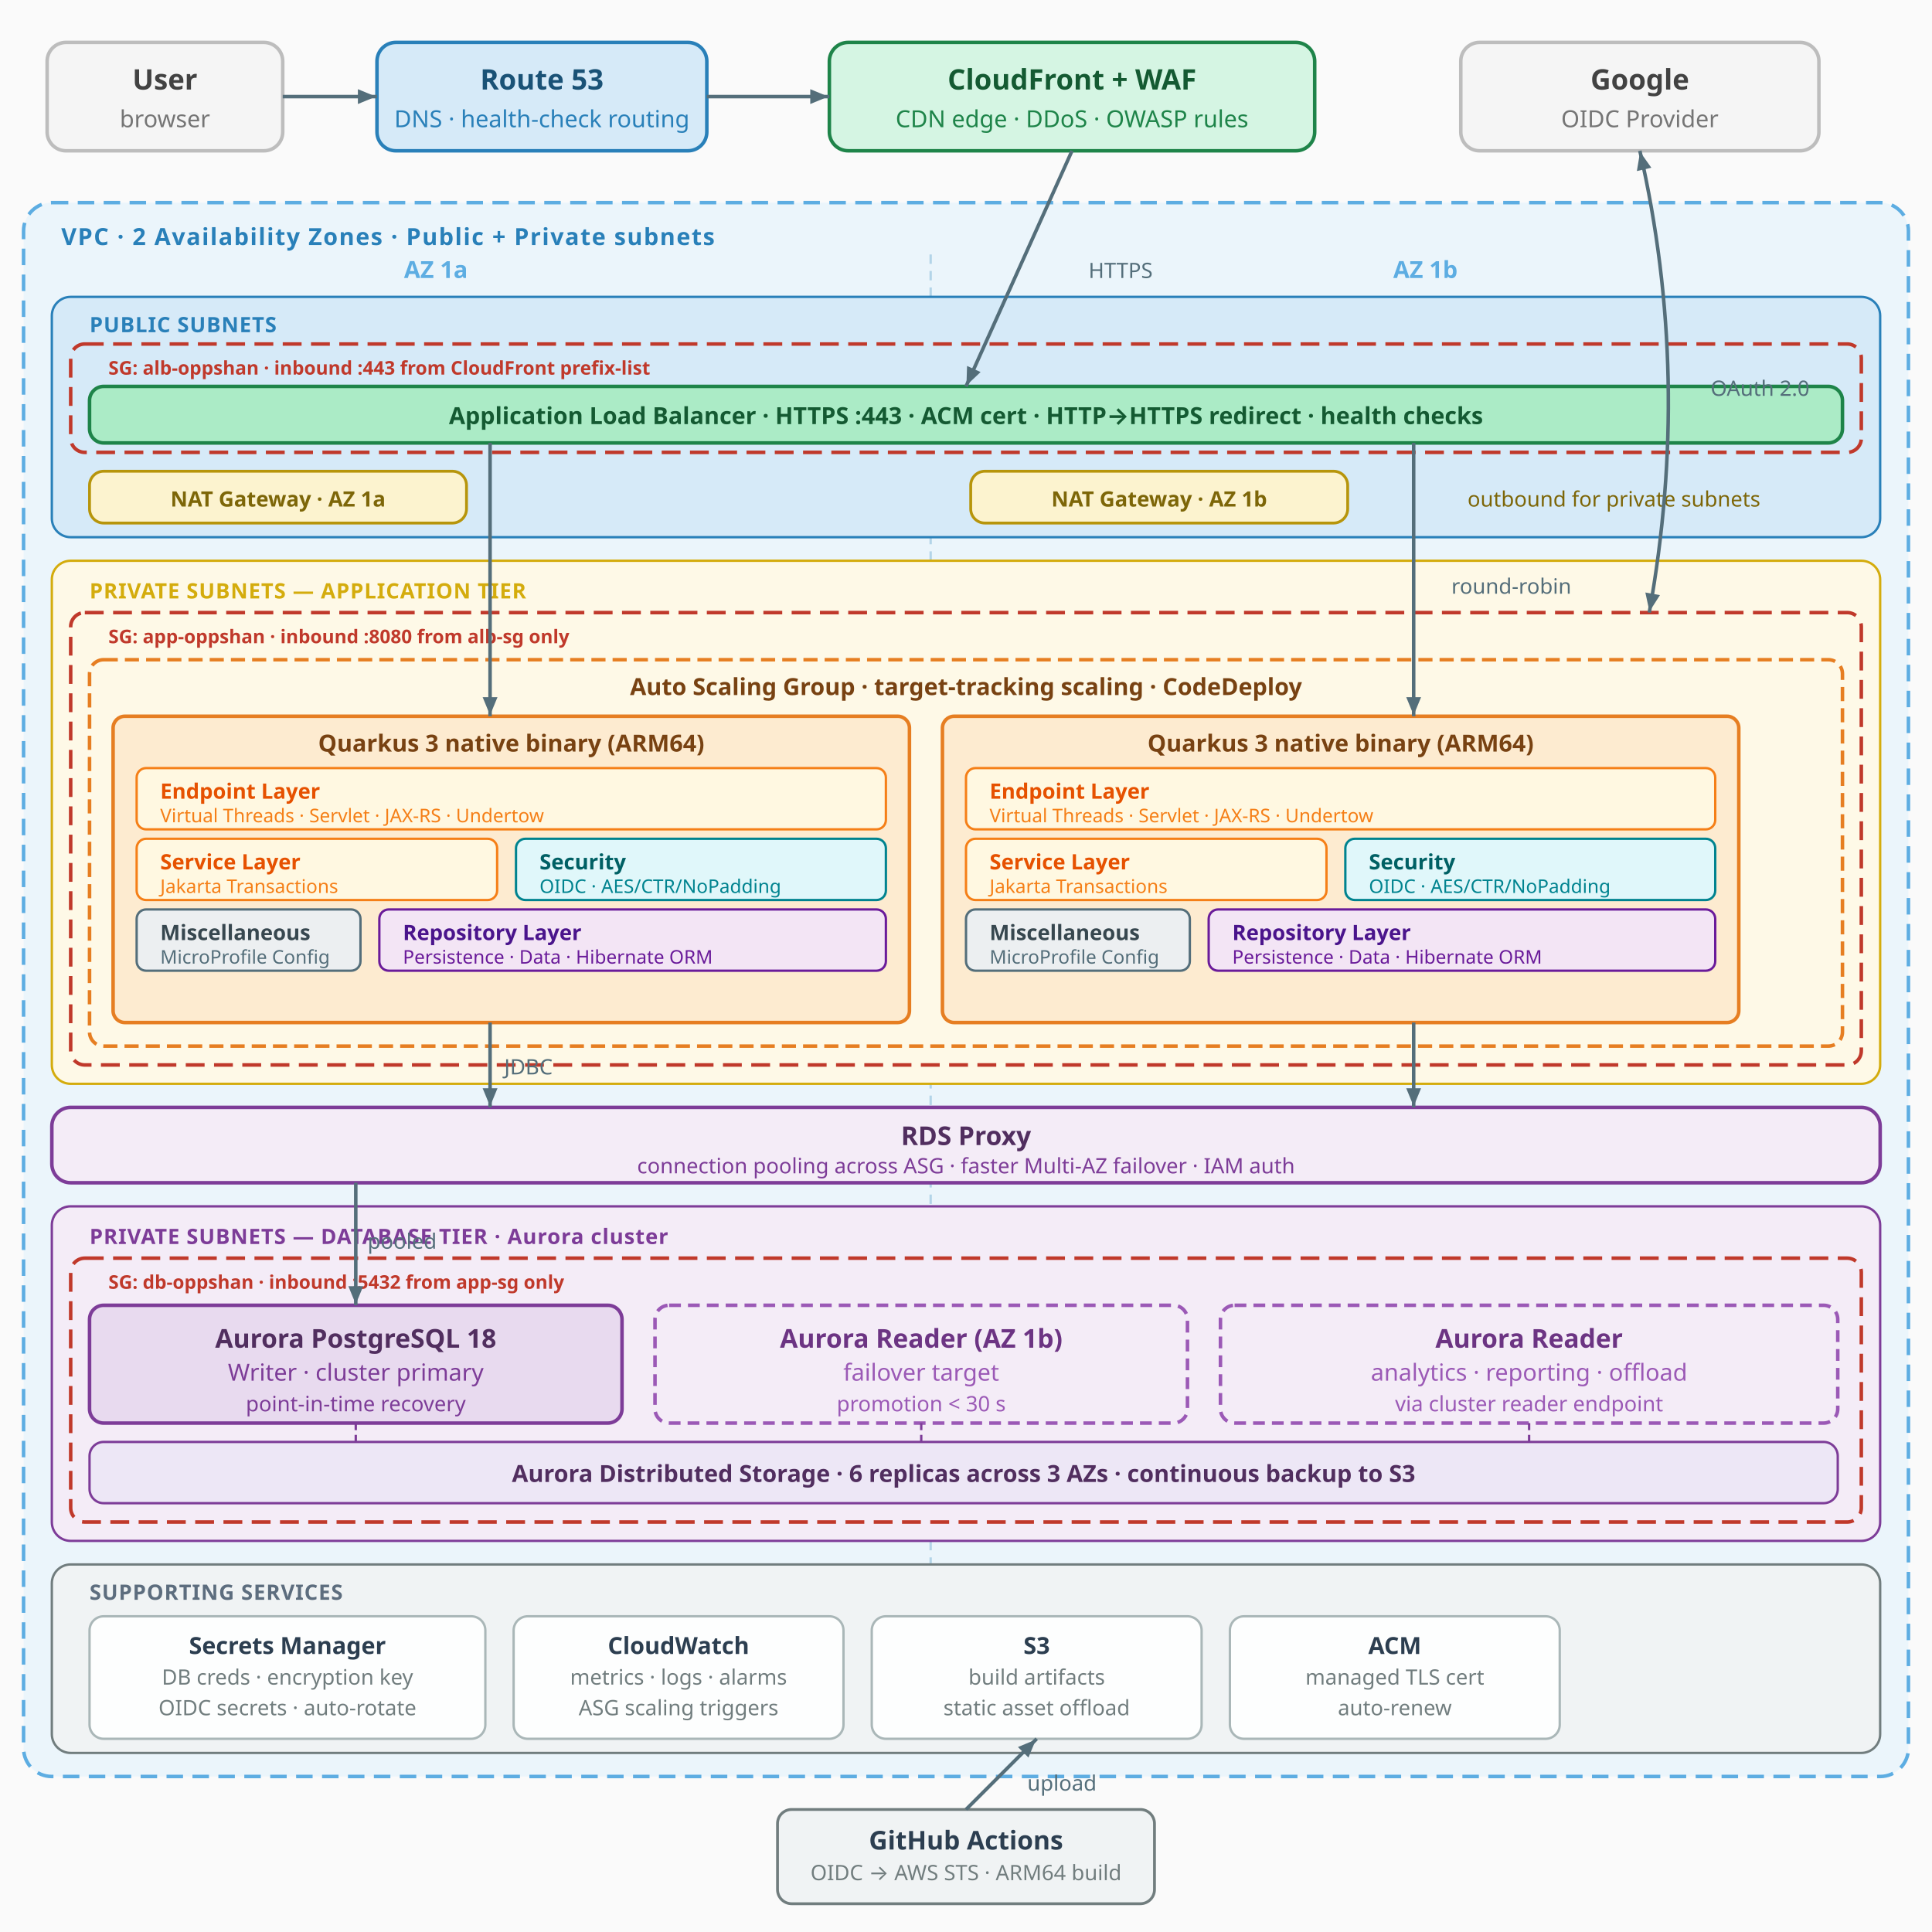
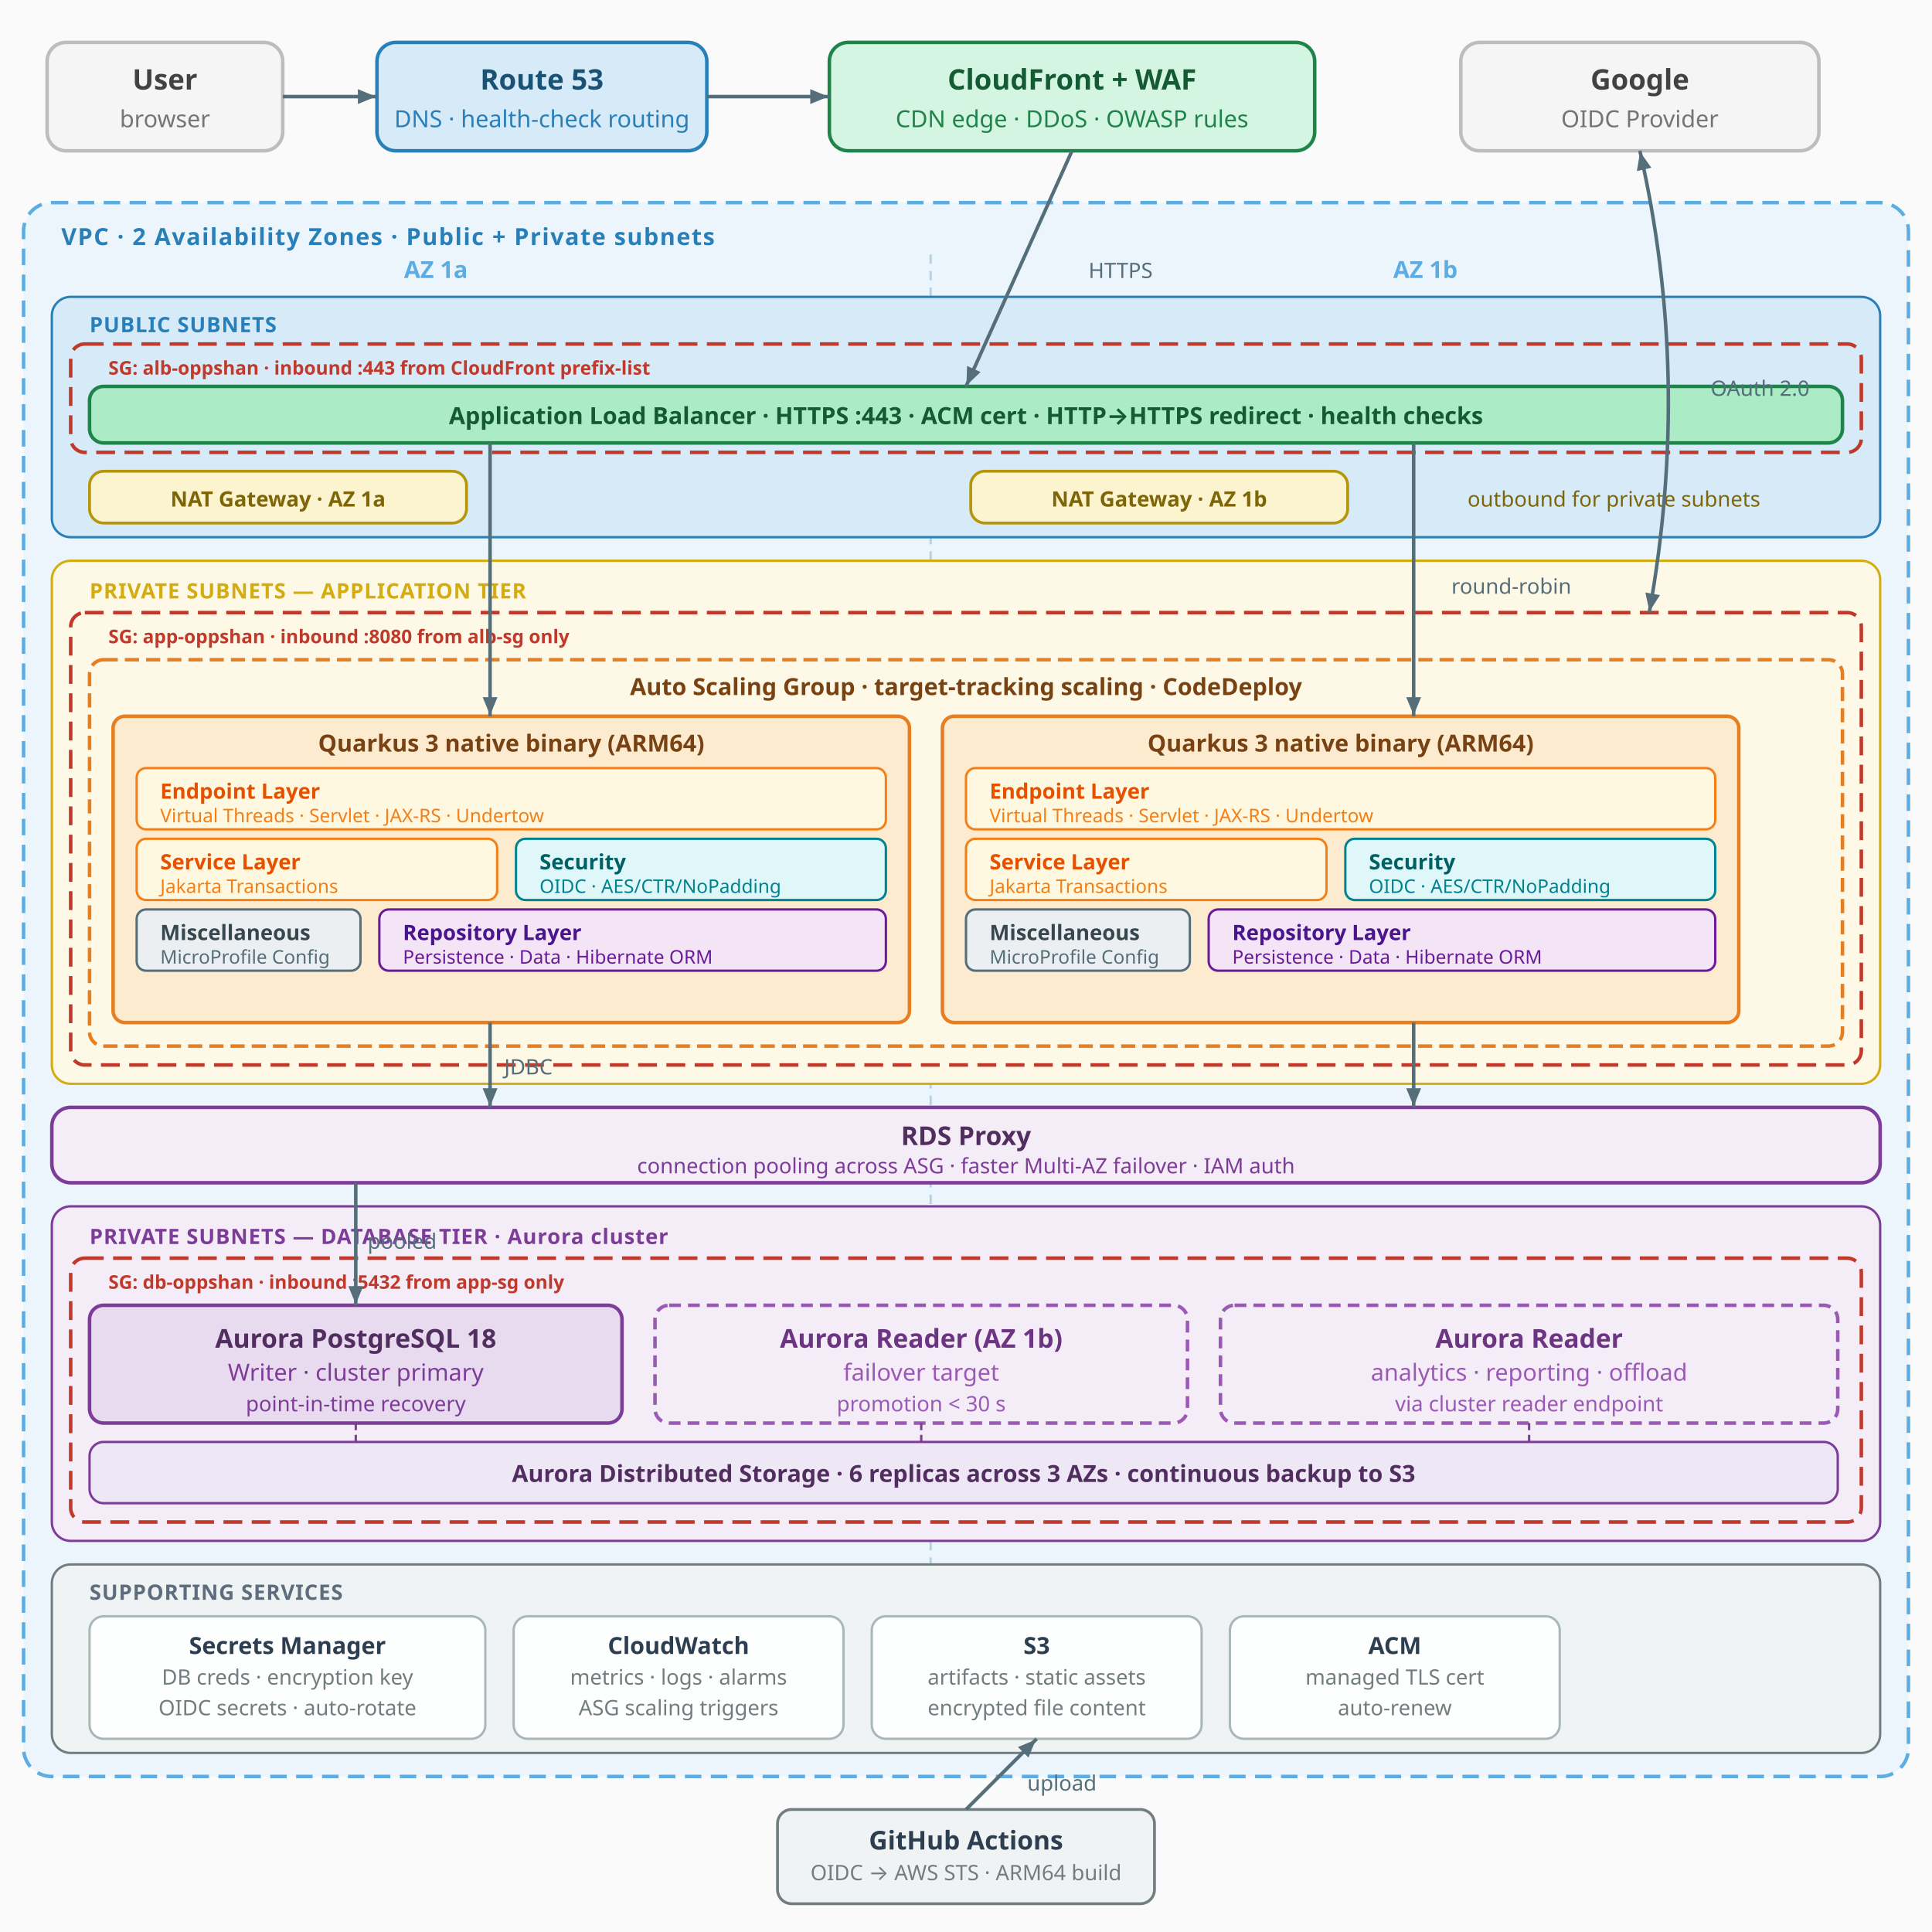
<svg xmlns="http://www.w3.org/2000/svg" viewBox="0 0 820 820" width="820" height="820" font-family="Segoe UI, system-ui, -apple-system, sans-serif" font-size="12">
  <defs>
    <marker id="arr" viewBox="0 0 10 10" refX="9" refY="5" markerWidth="6" markerHeight="6" orient="auto-start-reverse">
      <path d="M0 1.5 L8.5 5 L0 8.5 z" fill="#546E7A" />
    </marker>
    <marker id="arr-b" viewBox="0 0 10 10" refX="9" refY="5" markerWidth="6" markerHeight="6" orient="auto-start-reverse">
      <path d="M0 1.5 L8.5 5 L0 8.5 z" fill="#546E7A" />
    </marker>
  </defs>
  <rect width="820" height="820" fill="#FAFAFA" />
  <rect x="20" y="18" width="100" height="46" rx="8" fill="#F5F5F5" stroke="#BDBDBD" stroke-width="1.5" />
  <text x="70" y="38" text-anchor="middle" font-weight="600" fill="#424242">User</text>
  <text x="70" y="54" text-anchor="middle" font-size="10" fill="#757575">browser</text>
  <rect x="160" y="18" width="140" height="46" rx="8" fill="#D6EAF8" stroke="#2980B9" stroke-width="1.5" />
  <text x="230" y="38" text-anchor="middle" font-weight="600" fill="#1A5276">Route 53</text>
  <text x="230" y="54" text-anchor="middle" font-size="10" fill="#2980B9">DNS · health-check routing</text>
  <rect x="352" y="18" width="206" height="46" rx="8" fill="#D5F5E3" stroke="#1E8449" stroke-width="1.5" />
  <text x="455" y="38" text-anchor="middle" font-weight="600" fill="#145A32">CloudFront + WAF</text>
  <text x="455" y="54" text-anchor="middle" font-size="10" fill="#1E8449">CDN edge · DDoS · OWASP rules</text>
  <rect x="620" y="18" width="152" height="46" rx="8" fill="#F5F5F5" stroke="#BDBDBD" stroke-width="1.5" />
  <text x="696" y="38" text-anchor="middle" font-weight="600" fill="#424242">Google</text>
  <text x="696" y="54" text-anchor="middle" font-size="10" fill="#757575">OIDC Provider</text>
  <line x1="120" y1="41" x2="160" y2="41" stroke="#546E7A" stroke-width="1.5" marker-end="url(#arr)" />
  <line x1="300" y1="41" x2="352" y2="41" stroke="#546E7A" stroke-width="1.5" marker-end="url(#arr)" />
  <rect x="10" y="86" width="800" height="668" rx="12" fill="#EBF5FB" stroke="#5DADE2" stroke-width="1.5" stroke-dasharray="7 4" />
  <text x="26" y="104" font-size="10" font-weight="700" fill="#2980B9" letter-spacing="0.5">
        VPC · 2 Availability Zones · Public + Private subnets
    </text>
  <text x="185" y="118" text-anchor="middle" font-size="10" font-weight="600" fill="#5DADE2">AZ 1a</text>
  <text x="605" y="118" text-anchor="middle" font-size="10" font-weight="600" fill="#5DADE2">AZ 1b</text>
  <line x1="395" y1="108" x2="395" y2="740" stroke="#B3D4E8" stroke-width="1" stroke-dasharray="4 3" />
  <rect x="22" y="126" width="776" height="102" rx="8" fill="#D6EAF8" stroke="#2980B9" stroke-width="1" />
  <text x="38" y="141" font-size="9" font-weight="700" fill="#2980B9" letter-spacing="0.3">PUBLIC SUBNETS</text>
  <rect x="30" y="146" width="760" height="46" rx="6" fill="none" stroke="#C0392B" stroke-width="1.5" stroke-dasharray="8 4" />
  <text x="46" y="159" font-size="8" font-weight="700" fill="#C0392B">
        SG: alb-oppshan · inbound :443 from CloudFront prefix-list
    </text>
  <rect x="38" y="164" width="744" height="24" rx="6" fill="#ABEBC6" stroke="#1E8449" stroke-width="1.5" />
  <text x="410" y="180" text-anchor="middle" font-size="10" font-weight="700" fill="#145A32">
        Application Load Balancer · HTTPS :443 · ACM cert · HTTP→HTTPS redirect · health checks
    </text>
  <rect x="38" y="200" width="160" height="22" rx="6" fill="#FCF3CF" stroke="#B7950B" stroke-width="1.2" />
  <text x="118" y="215" text-anchor="middle" font-size="9" font-weight="600" fill="#7D6608">NAT Gateway · AZ 1a</text>
  <rect x="412" y="200" width="160" height="22" rx="6" fill="#FCF3CF" stroke="#B7950B" stroke-width="1.2" />
  <text x="492" y="215" text-anchor="middle" font-size="9" font-weight="600" fill="#7D6608">NAT Gateway · AZ 1b</text>
  <text x="685" y="215" text-anchor="middle" font-size="9" fill="#7D6608">outbound for private subnets</text>
  <rect x="22" y="238" width="776" height="222" rx="8" fill="#FEF9E7" stroke="#D4AC0D" stroke-width="1" />
  <text x="38" y="254" font-size="9" font-weight="700" fill="#D4AC0D" letter-spacing="0.3">
        PRIVATE SUBNETS — APPLICATION TIER
    </text>
  <rect x="30" y="260" width="760" height="192" rx="6" fill="none" stroke="#C0392B" stroke-width="1.5" stroke-dasharray="8 4" />
  <text x="46" y="273" font-size="8" font-weight="700" fill="#C0392B">
        SG: app-oppshan · inbound :8080 from alb-sg only
    </text>
  <rect x="38" y="280" width="744" height="164" rx="6" fill="none" stroke="#E67E22" stroke-width="1.5" stroke-dasharray="6 3" />
  <text x="410" y="295" text-anchor="middle" font-size="10" font-weight="700" fill="#784212">
        Auto Scaling Group · target-tracking scaling · CodeDeploy
    </text>
  <rect x="48" y="304" width="338" height="130" rx="5" fill="#FDEBD0" stroke="#E67E22" stroke-width="1.5" />
  <text x="217" y="319" text-anchor="middle" font-size="10" font-weight="700" fill="#784212">
        Quarkus 3 native binary (ARM64)
    </text>
  <rect x="58" y="326" width="318" height="26" rx="4" fill="#FFF8E1" stroke="#F57F17" stroke-width="1" />
  <text x="68" y="339" font-size="9" font-weight="600" fill="#E65100">Endpoint Layer</text>
  <text x="68" y="349" font-size="8" fill="#F57F17">Virtual Threads · Servlet · JAX-RS · Undertow</text>
  <rect x="58" y="356" width="153" height="26" rx="4" fill="#FFF8E1" stroke="#F57F17" stroke-width="1" />
  <text x="68" y="369" font-size="9" font-weight="600" fill="#E65100">Service Layer</text>
  <text x="68" y="379" font-size="8" fill="#F57F17">Jakarta Transactions</text>
  <rect x="219" y="356" width="157" height="26" rx="4" fill="#E0F7FA" stroke="#00838F" stroke-width="1" />
  <text x="229" y="369" font-size="9" font-weight="600" fill="#006064">Security</text>
  <text x="229" y="379" font-size="8" fill="#00838F">OIDC · AES/CTR/NoPadding</text>
  <rect x="58" y="386" width="95" height="26" rx="4" fill="#ECEFF1" stroke="#546E7A" stroke-width="1" />
  <text x="68" y="399" font-size="9" font-weight="600" fill="#37474F">Miscellaneous</text>
  <text x="68" y="409" font-size="8" fill="#546E7A">MicroProfile Config</text>
  <rect x="161" y="386" width="215" height="26" rx="4" fill="#F3E5F5" stroke="#6A1B9A" stroke-width="1" />
  <text x="171" y="399" font-size="9" font-weight="600" fill="#4A148C">Repository Layer</text>
  <text x="171" y="409" font-size="8" fill="#6A1B9A">Persistence · Data · Hibernate ORM</text>
  <rect x="400" y="304" width="338" height="130" rx="5" fill="#FDEBD0" stroke="#E67E22" stroke-width="1.5" />
  <text x="569" y="319" text-anchor="middle" font-size="10" font-weight="700" fill="#784212">
        Quarkus 3 native binary (ARM64)
    </text>
  <rect x="410" y="326" width="318" height="26" rx="4" fill="#FFF8E1" stroke="#F57F17" stroke-width="1" />
  <text x="420" y="339" font-size="9" font-weight="600" fill="#E65100">Endpoint Layer</text>
  <text x="420" y="349" font-size="8" fill="#F57F17">Virtual Threads · Servlet · JAX-RS · Undertow</text>
  <rect x="410" y="356" width="153" height="26" rx="4" fill="#FFF8E1" stroke="#F57F17" stroke-width="1" />
  <text x="420" y="369" font-size="9" font-weight="600" fill="#E65100">Service Layer</text>
  <text x="420" y="379" font-size="8" fill="#F57F17">Jakarta Transactions</text>
  <rect x="571" y="356" width="157" height="26" rx="4" fill="#E0F7FA" stroke="#00838F" stroke-width="1" />
  <text x="581" y="369" font-size="9" font-weight="600" fill="#006064">Security</text>
  <text x="581" y="379" font-size="8" fill="#00838F">OIDC · AES/CTR/NoPadding</text>
  <rect x="410" y="386" width="95" height="26" rx="4" fill="#ECEFF1" stroke="#546E7A" stroke-width="1" />
  <text x="420" y="399" font-size="9" font-weight="600" fill="#37474F">Miscellaneous</text>
  <text x="420" y="409" font-size="8" fill="#546E7A">MicroProfile Config</text>
  <rect x="513" y="386" width="215" height="26" rx="4" fill="#F3E5F5" stroke="#6A1B9A" stroke-width="1" />
  <text x="523" y="399" font-size="9" font-weight="600" fill="#4A148C">Repository Layer</text>
  <text x="523" y="409" font-size="8" fill="#6A1B9A">Persistence · Data · Hibernate ORM</text>
  <rect x="22" y="470" width="776" height="32" rx="8" fill="#F4ECF7" stroke="#7D3C98" stroke-width="1.5" />
  <text x="410" y="486" text-anchor="middle" font-size="11" font-weight="700" fill="#512E5F">RDS Proxy</text>
  <text x="410" y="498" text-anchor="middle" font-size="9" fill="#7D3C98">
        connection pooling across ASG · faster Multi-AZ failover · IAM auth
    </text>
  <rect x="22" y="512" width="776" height="142" rx="8" fill="#F4ECF7" stroke="#7D3C98" stroke-width="1" />
  <text x="38" y="528" font-size="9" font-weight="700" fill="#7D3C98" letter-spacing="0.3">
        PRIVATE SUBNETS — DATABASE TIER · Aurora cluster
    </text>
  <rect x="30" y="534" width="760" height="112" rx="6" fill="none" stroke="#C0392B" stroke-width="1.5" stroke-dasharray="8 4" />
  <text x="46" y="547" font-size="8" font-weight="700" fill="#C0392B">
        SG: db-oppshan · inbound :5432 from app-sg only
    </text>
  <rect x="38" y="554" width="226" height="50" rx="6" fill="#E8DAEF" stroke="#7D3C98" stroke-width="1.5" />
  <text x="151" y="572" text-anchor="middle" font-size="11" font-weight="700" fill="#512E5F">Aurora PostgreSQL 18
    </text>
  <text x="151" y="586" text-anchor="middle" font-size="10" fill="#7D3C98">Writer · cluster primary</text>
  <text x="151" y="599" text-anchor="middle" font-size="9" fill="#7D3C98">point-in-time recovery</text>
  <rect x="278" y="554" width="226" height="50" rx="6" fill="#F4ECF7" stroke="#9B59B6" stroke-width="1.5" stroke-dasharray="5 3" />
  <text x="391" y="572" text-anchor="middle" font-size="11" font-weight="700" fill="#6C3483">Aurora Reader (AZ 1b)
    </text>
  <text x="391" y="586" text-anchor="middle" font-size="10" fill="#9B59B6">failover target</text>
  <text x="391" y="599" text-anchor="middle" font-size="9" fill="#9B59B6">promotion &lt; 30 s</text>
  <rect x="518" y="554" width="262" height="50" rx="6" fill="#F4ECF7" stroke="#9B59B6" stroke-width="1.5" stroke-dasharray="5 3" />
  <text x="649" y="572" text-anchor="middle" font-size="11" font-weight="700" fill="#6C3483">Aurora Reader</text>
  <text x="649" y="586" text-anchor="middle" font-size="10" fill="#9B59B6">analytics · reporting · offload</text>
  <text x="649" y="599" text-anchor="middle" font-size="9" fill="#9B59B6">via cluster reader endpoint</text>
  <rect x="38" y="612" width="742" height="26" rx="6" fill="#EDE7F6" stroke="#7D3C98" stroke-width="1" />
  <text x="409" y="629" text-anchor="middle" font-size="10" font-weight="600" fill="#512E5F">
        Aurora Distributed Storage · 6 replicas across 3 AZs · continuous backup to S3
    </text>
  <line x1="151" y1="604" x2="151" y2="612" stroke="#7D3C98" stroke-width="1" stroke-dasharray="3 2" />
  <line x1="391" y1="604" x2="391" y2="612" stroke="#7D3C98" stroke-width="1" stroke-dasharray="3 2" />
  <line x1="649" y1="604" x2="649" y2="612" stroke="#7D3C98" stroke-width="1" stroke-dasharray="3 2" />
  <rect x="22" y="664" width="776" height="80" rx="8" fill="#F0F3F4" stroke="#717D7E" stroke-width="1" />
  <text x="38" y="679" font-size="9" font-weight="700" fill="#5D6D7E" letter-spacing="0.3">SUPPORTING SERVICES</text>
  <rect x="38" y="686" width="168" height="52" rx="6" fill="#FDFEFE" stroke="#AAB7B8" stroke-width="1" />
  <text x="122" y="702" text-anchor="middle" font-size="10" font-weight="600" fill="#2C3E50">Secrets Manager</text>
  <text x="122" y="715" text-anchor="middle" font-size="9" fill="#717D7E">DB creds · encryption key</text>
  <text x="122" y="728" text-anchor="middle" font-size="9" fill="#717D7E">OIDC secrets · auto-rotate</text>
  <rect x="218" y="686" width="140" height="52" rx="6" fill="#FDFEFE" stroke="#AAB7B8" stroke-width="1" />
  <text x="288" y="702" text-anchor="middle" font-size="10" font-weight="600" fill="#2C3E50">CloudWatch</text>
  <text x="288" y="715" text-anchor="middle" font-size="9" fill="#717D7E">metrics · logs · alarms</text>
  <text x="288" y="728" text-anchor="middle" font-size="9" fill="#717D7E">ASG scaling triggers</text>
  <rect x="370" y="686" width="140" height="52" rx="6" fill="#FDFEFE" stroke="#AAB7B8" stroke-width="1" />
  <text x="440" y="702" text-anchor="middle" font-size="10" font-weight="600" fill="#2C3E50">S3</text>
-   <text x="440" y="715" text-anchor="middle" font-size="9" fill="#717D7E">build artifacts</text>
-   <text x="440" y="728" text-anchor="middle" font-size="9" fill="#717D7E">static asset offload</text>
+   <text x="440" y="715" text-anchor="middle" font-size="9" fill="#717D7E">artifacts · static assets</text>
+   <text x="440" y="728" text-anchor="middle" font-size="9" fill="#717D7E">encrypted file content</text>
  <rect x="522" y="686" width="140" height="52" rx="6" fill="#FDFEFE" stroke="#AAB7B8" stroke-width="1" />
  <text x="592" y="702" text-anchor="middle" font-size="10" font-weight="600" fill="#2C3E50">ACM</text>
  <text x="592" y="715" text-anchor="middle" font-size="9" fill="#717D7E">managed TLS cert</text>
  <text x="592" y="728" text-anchor="middle" font-size="9" fill="#717D7E">auto-renew</text>
  <rect x="330" y="768" width="160" height="40" rx="6" fill="#F0F3F4" stroke="#717D7E" stroke-width="1.2" />
  <text x="410" y="785" text-anchor="middle" font-size="11" font-weight="600" fill="#2C3E50">GitHub Actions</text>
  <text x="410" y="798" text-anchor="middle" font-size="9" fill="#717D7E">OIDC → AWS STS · ARM64 build</text>
  <line x1="455" y1="64" x2="410" y2="164" stroke="#546E7A" stroke-width="1.5" marker-end="url(#arr)" />
  <text x="462" y="118" font-size="9" fill="#546E7A">HTTPS</text>
  <line x1="208" y1="188" x2="208" y2="304" stroke="#546E7A" stroke-width="1.5" marker-end="url(#arr)" />
  <line x1="600" y1="188" x2="600" y2="304" stroke="#546E7A" stroke-width="1.5" marker-end="url(#arr)" />
  <text x="616" y="252" font-size="9" fill="#546E7A">round-robin</text>
  <line x1="208" y1="434" x2="208" y2="470" stroke="#546E7A" stroke-width="1.5" marker-end="url(#arr)" />
  <text x="214" y="456" font-size="9" fill="#546E7A">JDBC</text>
  <line x1="600" y1="434" x2="600" y2="470" stroke="#546E7A" stroke-width="1.5" marker-end="url(#arr)" />
  <line x1="151" y1="502" x2="151" y2="554" stroke="#546E7A" stroke-width="1.5" marker-end="url(#arr)" />
  <text x="156" y="530" font-size="9" fill="#546E7A">pooled</text>
  <path d="M 700 260 Q 718 160 696 64" stroke="#546E7A" stroke-width="1.5" fill="none" marker-end="url(#arr)" marker-start="url(#arr-b)" />
  <text x="726" y="168" font-size="9" fill="#546E7A">OAuth 2.0</text>
  <line x1="410" y1="768" x2="440" y2="738" stroke="#546E7A" stroke-width="1.5" marker-end="url(#arr)" />
  <text x="436" y="760" font-size="9" fill="#546E7A">upload</text>
</svg>
